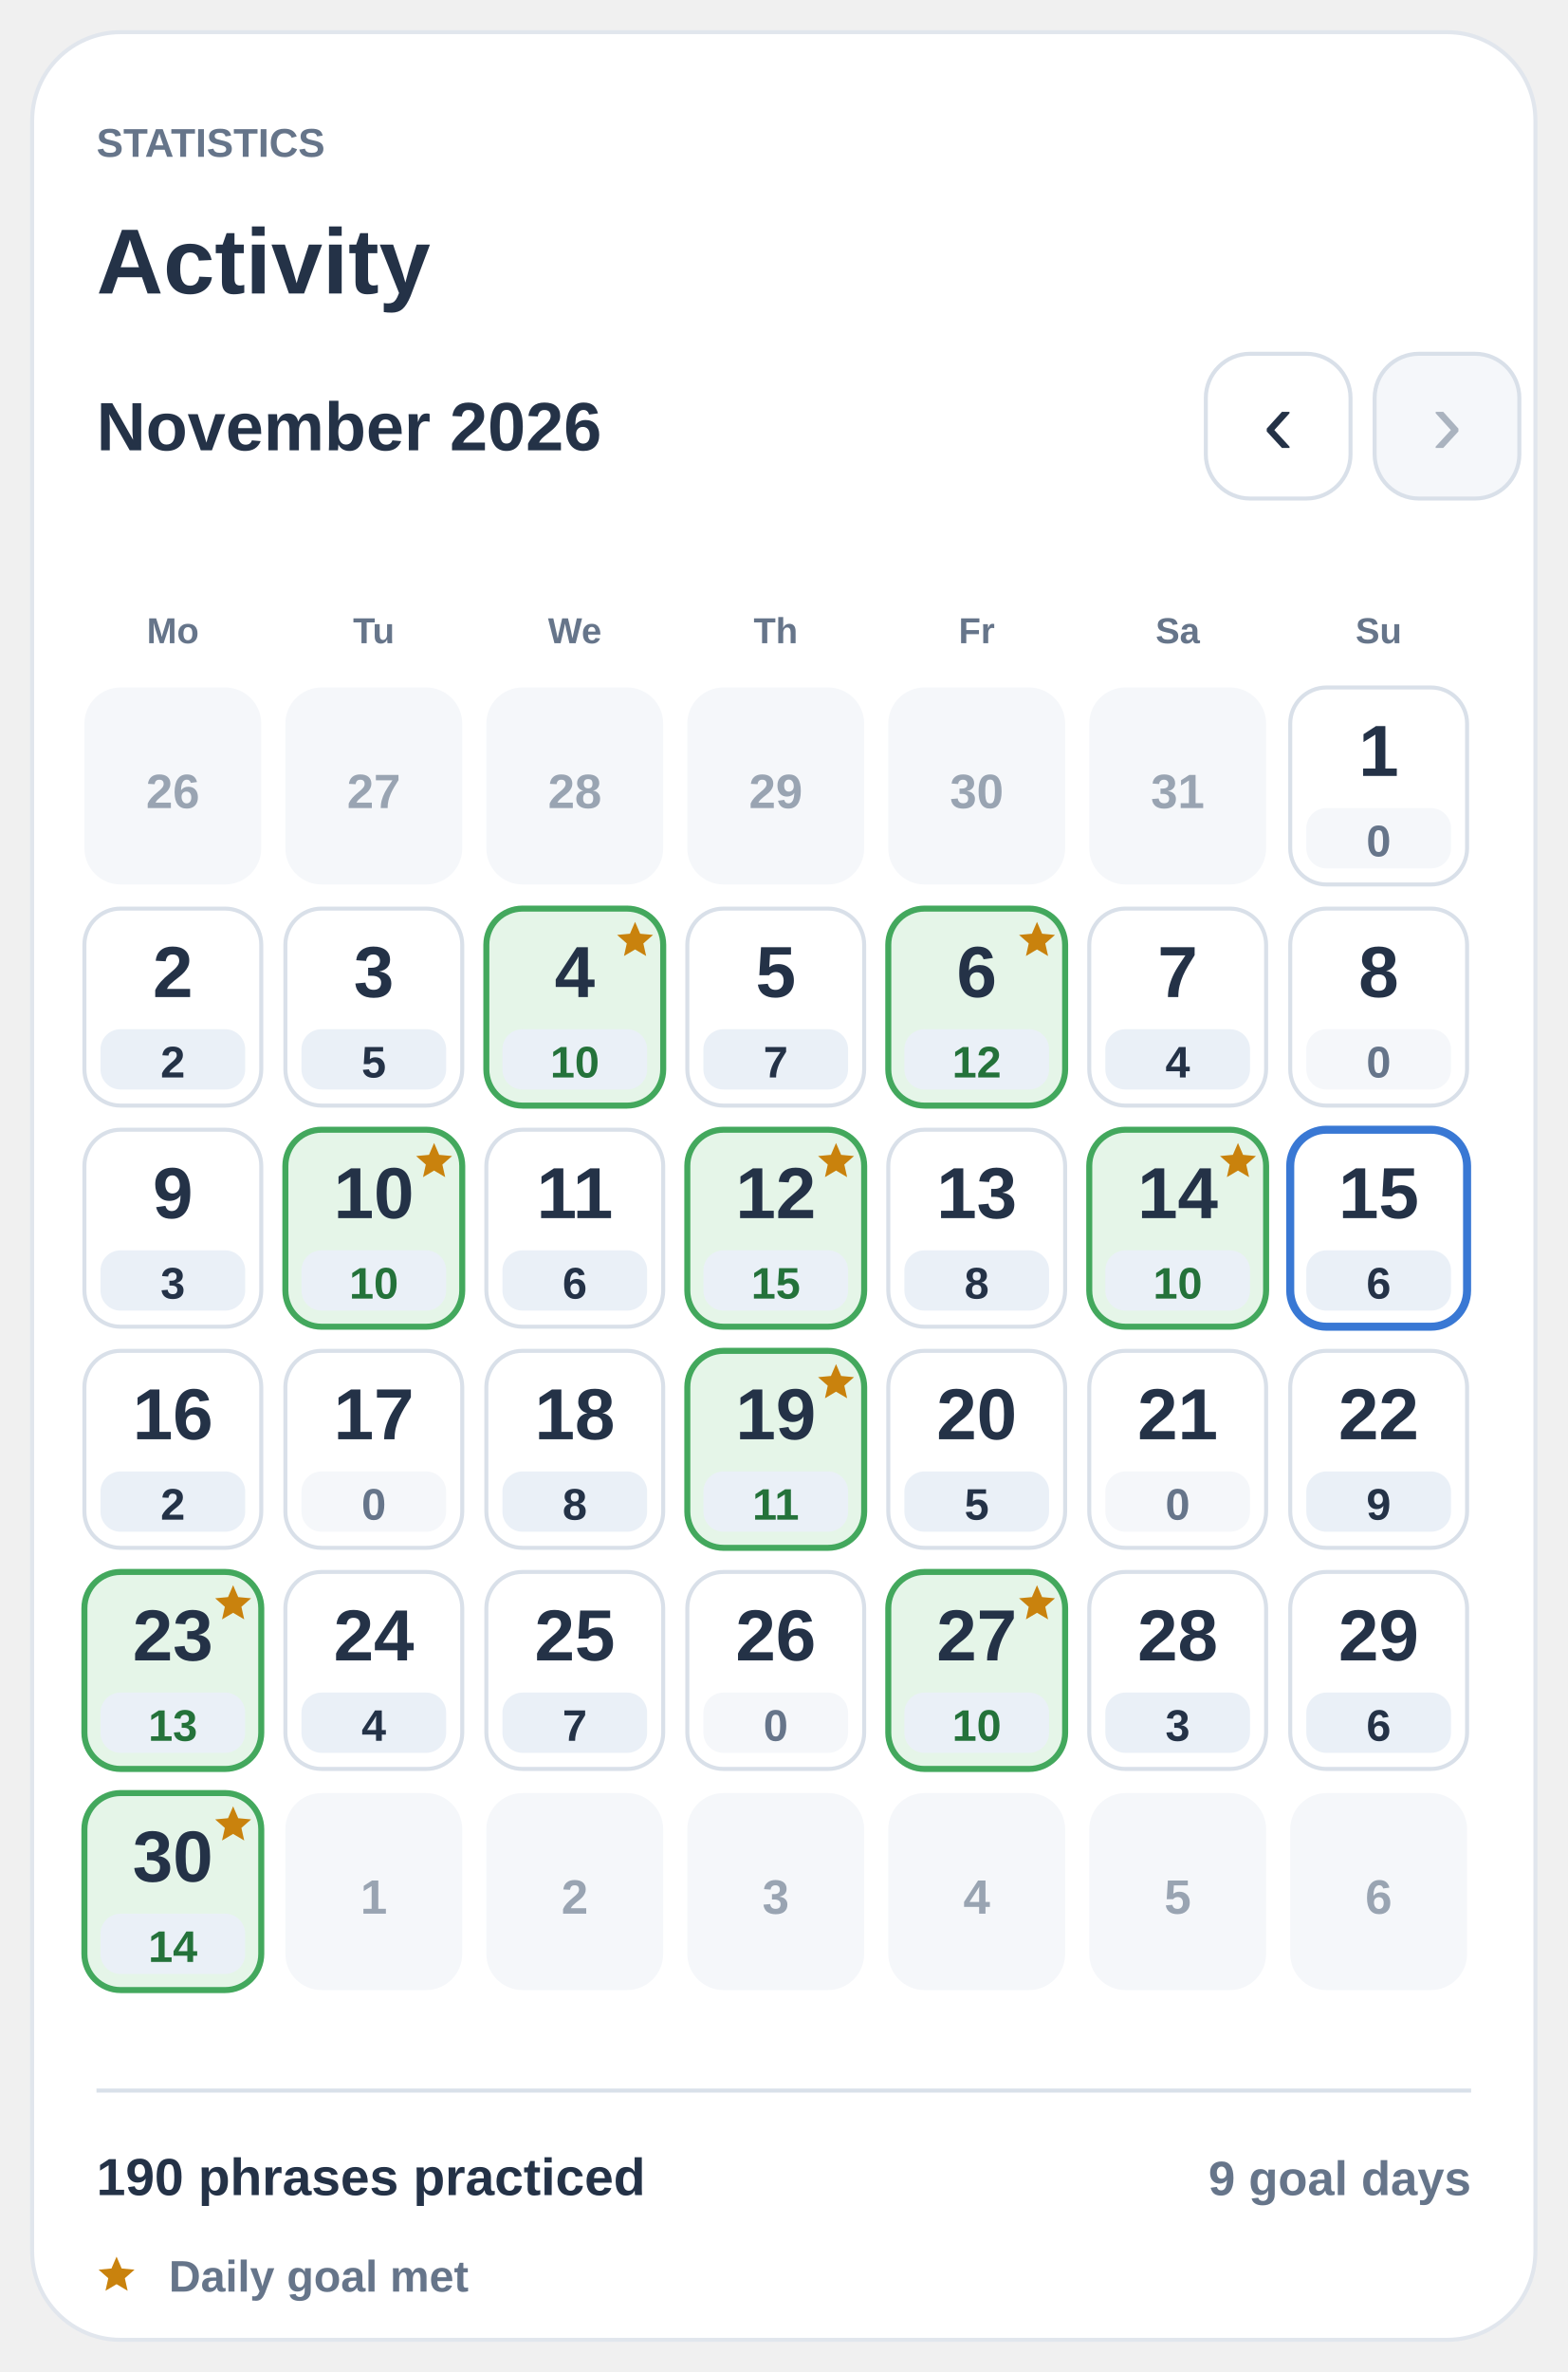
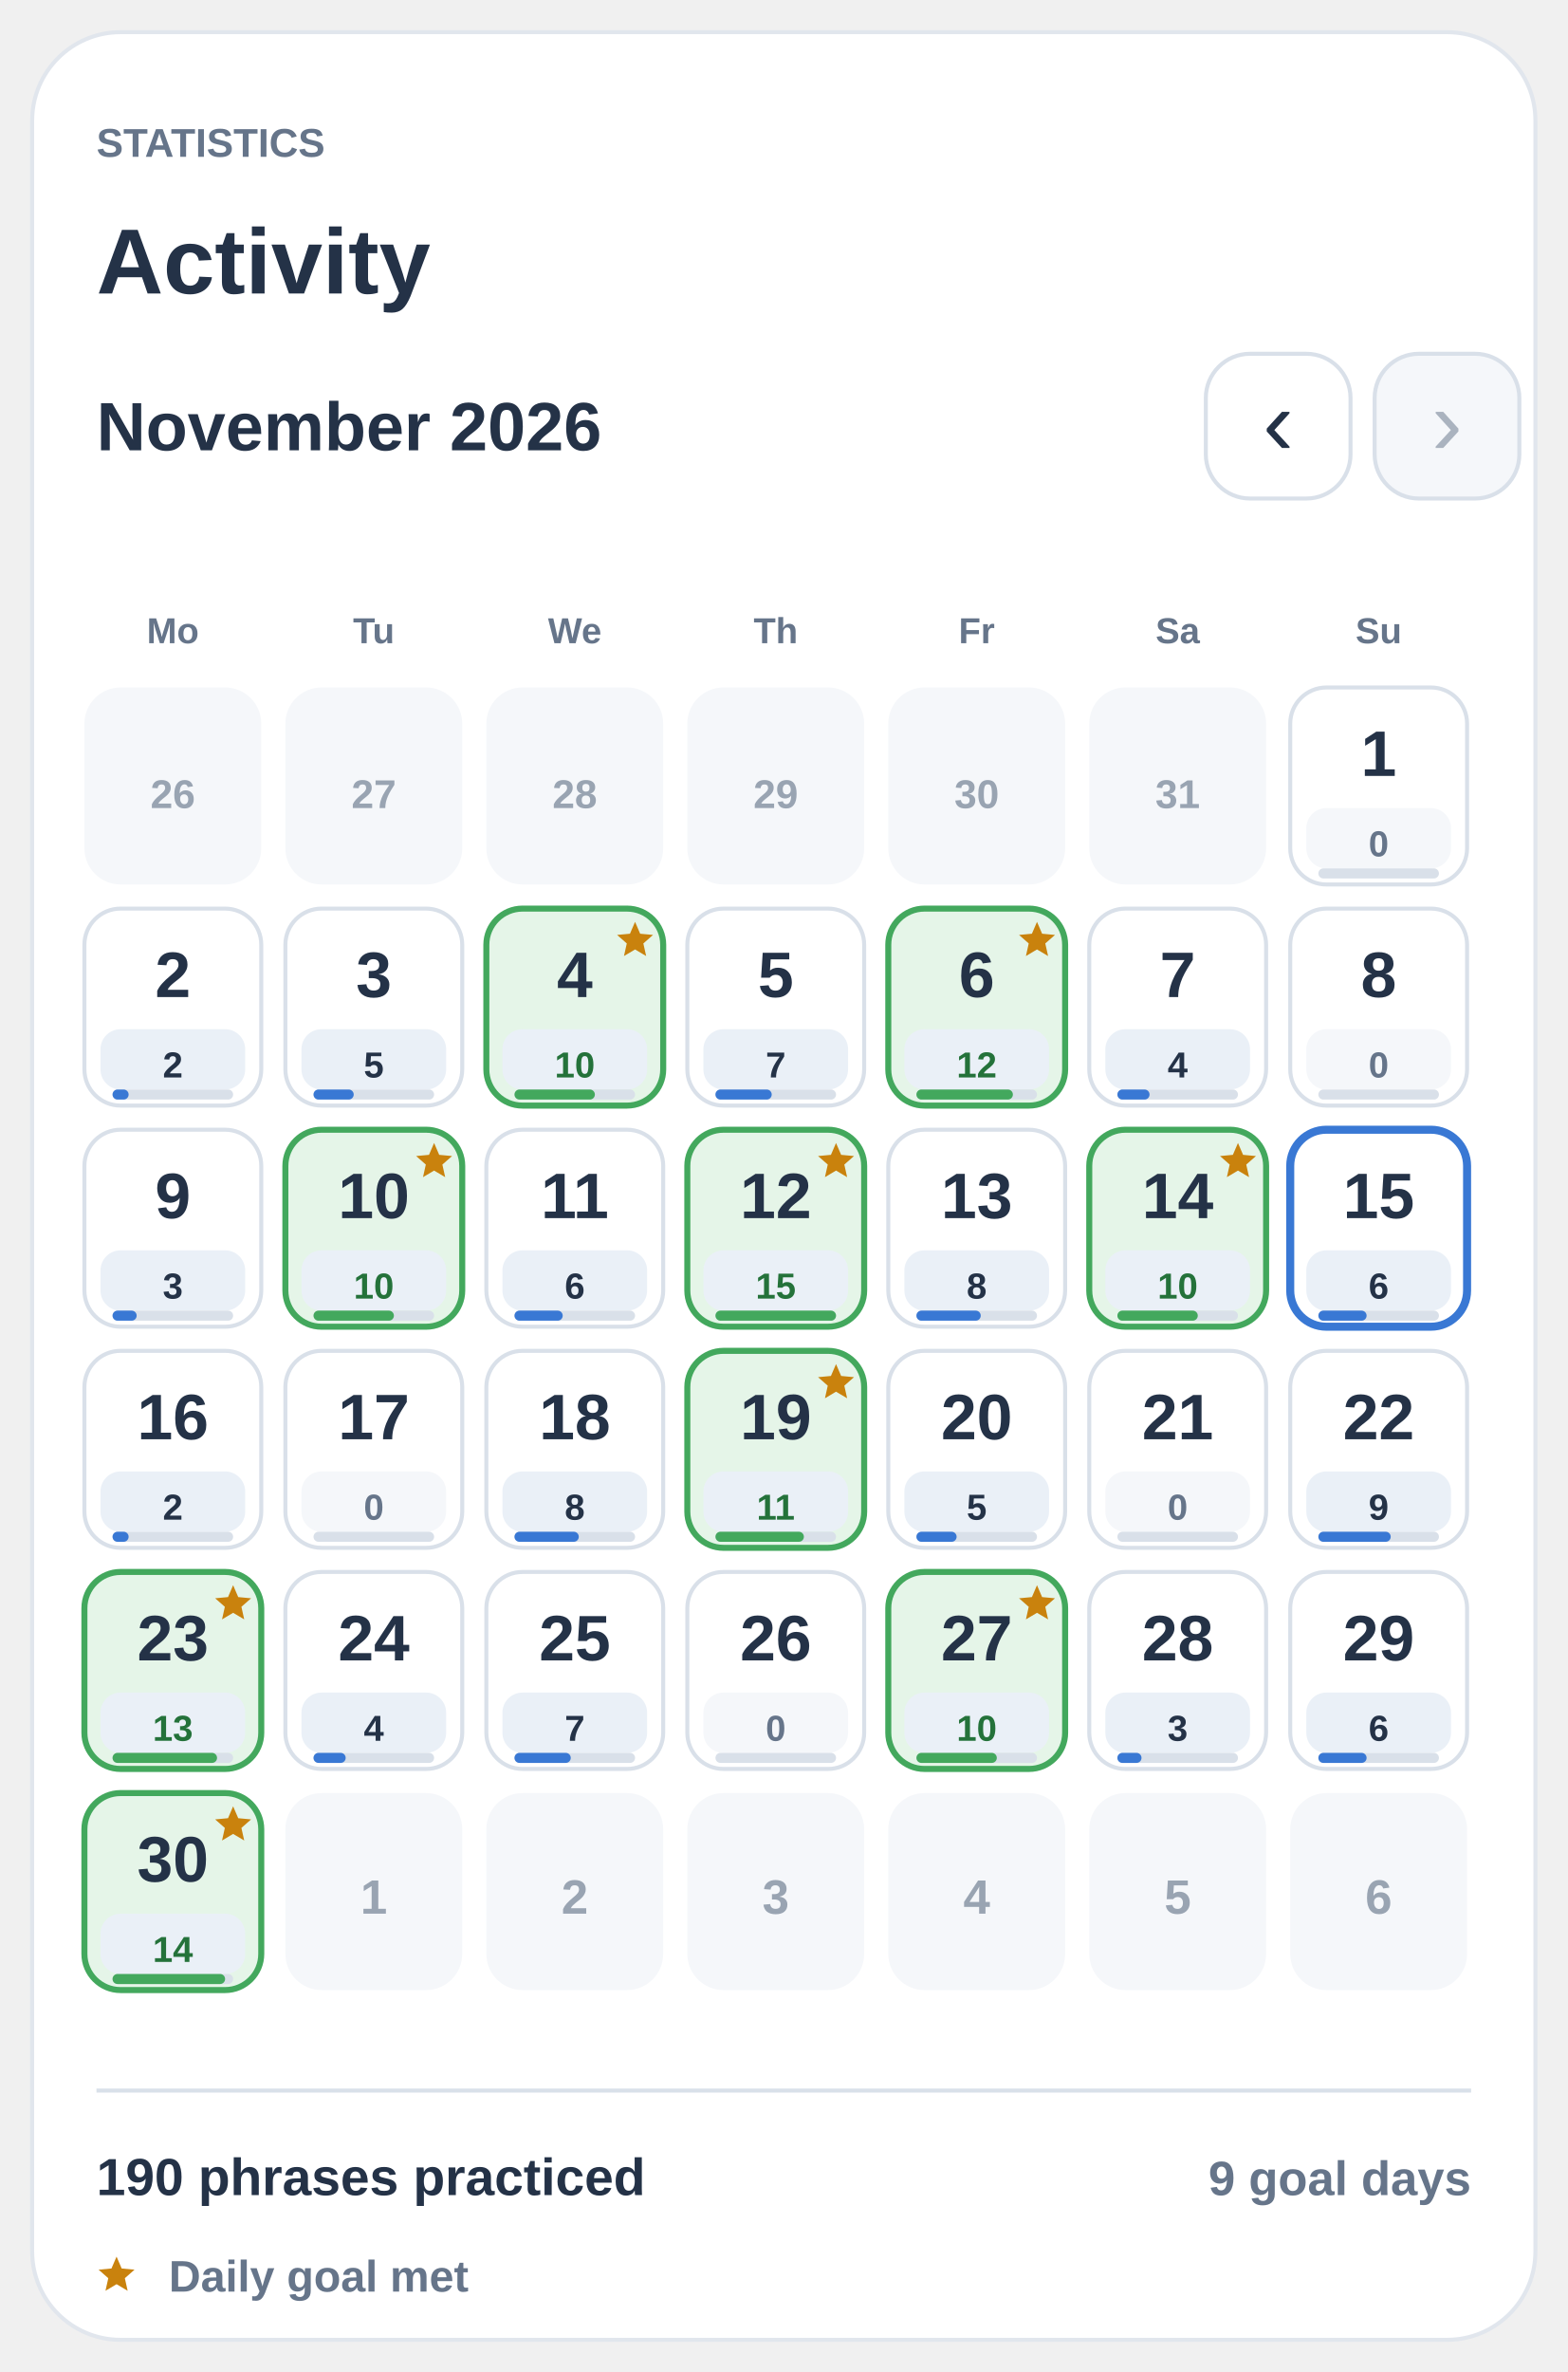
<svg xmlns="http://www.w3.org/2000/svg" viewBox="0 0 390 590" role="img" aria-labelledby="title description">
  <rect x="8" y="8" width="374" height="574" rx="22" fill="#ffffff" stroke="#e1e6ed" />
  <text x="24" y="39" fill="#66758a" font-family="Arial,sans-serif" font-size="10" font-weight="700" text-anchor="start">STATISTICS</text>
  <text x="24" y="73" fill="#243247" font-family="Arial,sans-serif" font-size="23" font-weight="700" text-anchor="start">Activity</text>
  <text x="24" y="112" fill="#243247" font-family="Arial,sans-serif" font-size="17" font-weight="700" text-anchor="start">November 2026</text>
  <g role="group" aria-label="Month navigation">
    <rect x="300" y="88" width="36" height="36" rx="11" fill="#ffffff" stroke="#d9e0e9" />
    <text x="318" y="113" fill="#243247" font-family="Arial,sans-serif" font-size="23" font-weight="400" text-anchor="middle">‹</text>
    <rect x="342" y="88" width="36" height="36" rx="11" fill="#f5f7fa" stroke="#d9e0e9" />
    <text x="360" y="113" fill="#aab3bf" font-family="Arial,sans-serif" font-size="23" font-weight="400" text-anchor="middle">›</text>
  </g>
  <g role="grid" aria-label="November 2026 practice activity">
    <text x="43" y="160" fill="#66758a" font-family="Arial,sans-serif" font-size="9" font-weight="700" text-anchor="middle">Mo</text>
    <text x="93" y="160" fill="#66758a" font-family="Arial,sans-serif" font-size="9" font-weight="700" text-anchor="middle">Tu</text>
    <text x="143" y="160" fill="#66758a" font-family="Arial,sans-serif" font-size="9" font-weight="700" text-anchor="middle">We</text>
    <text x="193" y="160" fill="#66758a" font-family="Arial,sans-serif" font-size="9" font-weight="700" text-anchor="middle">Th</text>
    <text x="243" y="160" fill="#66758a" font-family="Arial,sans-serif" font-size="9" font-weight="700" text-anchor="middle">Fr</text>
    <text x="293" y="160" fill="#66758a" font-family="Arial,sans-serif" font-size="9" font-weight="700" text-anchor="middle">Sa</text>
    <text x="343" y="160" fill="#66758a" font-family="Arial,sans-serif" font-size="9" font-weight="700" text-anchor="middle">Su</text>
    <rect x="21" y="171" width="44" height="49" rx="9" fill="#f5f7fa" />
-     <text x="43" y="201" fill="#99a4b2" font-family="Arial,sans-serif" font-size="12" font-weight="600" text-anchor="middle">26</text>
+     <text x="43" y="201" fill="#99a4b2" font-family="Arial,sans-serif" font-size="10" font-weight="600" text-anchor="middle">26</text>
    <rect x="71" y="171" width="44" height="49" rx="9" fill="#f5f7fa" />
-     <text x="93" y="201" fill="#99a4b2" font-family="Arial,sans-serif" font-size="12" font-weight="600" text-anchor="middle">27</text>
+     <text x="93" y="201" fill="#99a4b2" font-family="Arial,sans-serif" font-size="10" font-weight="600" text-anchor="middle">27</text>
    <rect x="121" y="171" width="44" height="49" rx="9" fill="#f5f7fa" />
-     <text x="143" y="201" fill="#99a4b2" font-family="Arial,sans-serif" font-size="12" font-weight="600" text-anchor="middle">28</text>
+     <text x="143" y="201" fill="#99a4b2" font-family="Arial,sans-serif" font-size="10" font-weight="600" text-anchor="middle">28</text>
    <rect x="171" y="171" width="44" height="49" rx="9" fill="#f5f7fa" />
-     <text x="193" y="201" fill="#99a4b2" font-family="Arial,sans-serif" font-size="12" font-weight="600" text-anchor="middle">29</text>
+     <text x="193" y="201" fill="#99a4b2" font-family="Arial,sans-serif" font-size="10" font-weight="600" text-anchor="middle">29</text>
    <rect x="221" y="171" width="44" height="49" rx="9" fill="#f5f7fa" />
-     <text x="243" y="201" fill="#99a4b2" font-family="Arial,sans-serif" font-size="12" font-weight="600" text-anchor="middle">30</text>
+     <text x="243" y="201" fill="#99a4b2" font-family="Arial,sans-serif" font-size="10" font-weight="600" text-anchor="middle">30</text>
    <rect x="271" y="171" width="44" height="49" rx="9" fill="#f5f7fa" />
-     <text x="293" y="201" fill="#99a4b2" font-family="Arial,sans-serif" font-size="12" font-weight="600" text-anchor="middle">31</text>
+     <text x="293" y="201" fill="#99a4b2" font-family="Arial,sans-serif" font-size="10" font-weight="600" text-anchor="middle">31</text>
    <g role="gridcell" aria-label="November 1: 0 phrases">
      <rect x="321" y="171" width="44" height="49" rx="9" fill="#ffffff" stroke="#d9e0e9" stroke-width="1" />
-       <text x="343" y="193" fill="#243247" font-family="Arial,sans-serif" font-size="18" font-weight="700" text-anchor="middle">1</text>
+       <text x="343" y="193" fill="#243247" font-family="Arial,sans-serif" font-size="16" font-weight="700" text-anchor="middle">1</text>
      <rect x="325" y="201" width="36" height="15" rx="5" fill="#f5f7fa" />
-       <text x="343" y="213" fill="#66758a" font-family="Arial,sans-serif" font-size="11" font-weight="600" text-anchor="middle">0</text>
+       <text x="343" y="213" fill="#66758a" font-family="Arial,sans-serif" font-size="9" font-weight="600" text-anchor="middle">0</text>
+       <rect x="328" y="216" width="30" height="2.5" rx="1.25" fill="#d9e0e9" />
+       <rect x="328" y="216" width="0.0" height="2.5" rx="1.25" fill="#3978d4" />
    </g>
    <g role="gridcell" aria-label="November 2: 2 phrases">
      <rect x="21" y="226" width="44" height="49" rx="9" fill="#ffffff" stroke="#d9e0e9" stroke-width="1" />
-       <text x="43" y="248" fill="#243247" font-family="Arial,sans-serif" font-size="18" font-weight="700" text-anchor="middle">2</text>
+       <text x="43" y="248" fill="#243247" font-family="Arial,sans-serif" font-size="16" font-weight="700" text-anchor="middle">2</text>
      <rect x="25" y="256" width="36" height="15" rx="5" fill="#eaf0f7" />
-       <text x="43" y="268" fill="#243247" font-family="Arial,sans-serif" font-size="11" font-weight="600" text-anchor="middle">2</text>
+       <text x="43" y="268" fill="#243247" font-family="Arial,sans-serif" font-size="9" font-weight="600" text-anchor="middle">2</text>
+       <rect x="28" y="271" width="30" height="2.5" rx="1.25" fill="#d9e0e9" />
+       <rect x="28" y="271" width="4.0" height="2.5" rx="1.25" fill="#3978d4" />
    </g>
    <g role="gridcell" aria-label="November 3: 5 phrases">
      <rect x="71" y="226" width="44" height="49" rx="9" fill="#ffffff" stroke="#d9e0e9" stroke-width="1" />
-       <text x="93" y="248" fill="#243247" font-family="Arial,sans-serif" font-size="18" font-weight="700" text-anchor="middle">3</text>
+       <text x="93" y="248" fill="#243247" font-family="Arial,sans-serif" font-size="16" font-weight="700" text-anchor="middle">3</text>
      <rect x="75" y="256" width="36" height="15" rx="5" fill="#eaf0f7" />
-       <text x="93" y="268" fill="#243247" font-family="Arial,sans-serif" font-size="11" font-weight="600" text-anchor="middle">5</text>
+       <text x="93" y="268" fill="#243247" font-family="Arial,sans-serif" font-size="9" font-weight="600" text-anchor="middle">5</text>
+       <rect x="78" y="271" width="30" height="2.5" rx="1.25" fill="#d9e0e9" />
+       <rect x="78" y="271" width="10.0" height="2.5" rx="1.25" fill="#3978d4" />
    </g>
    <g role="gridcell" aria-label="November 4: 10 phrases, daily goal met">
      <rect x="121" y="226" width="44" height="49" rx="9" fill="#e5f5e8" stroke="#43a85d" stroke-width="1.5" />
-       <text x="143" y="248" fill="#243247" font-family="Arial,sans-serif" font-size="18" font-weight="700" text-anchor="middle">4</text>
+       <text x="143" y="248" fill="#243247" font-family="Arial,sans-serif" font-size="16" font-weight="700" text-anchor="middle">4</text>
      <rect x="125" y="256" width="36" height="15" rx="5" fill="#eaf0f7" />
-       <text x="143" y="268" fill="#24723a" font-family="Arial,sans-serif" font-size="11" font-weight="600" text-anchor="middle">10</text>
+       <text x="143" y="268" fill="#24723a" font-family="Arial,sans-serif" font-size="9" font-weight="600" text-anchor="middle">10</text>
      <polygon points="158.00,229.30 159.27,232.25 162.47,232.55 160.06,234.67 160.76,237.80 158.00,236.16 155.24,237.80 155.94,234.67 153.53,232.55 156.73,232.25" fill="#c9820d" aria-hidden="true" />
+       <rect x="128" y="271" width="30" height="2.5" rx="1.25" fill="#d9e0e9" />
+       <rect x="128" y="271" width="20.0" height="2.5" rx="1.25" fill="#43a85d" />
    </g>
    <g role="gridcell" aria-label="November 5: 7 phrases">
      <rect x="171" y="226" width="44" height="49" rx="9" fill="#ffffff" stroke="#d9e0e9" stroke-width="1" />
-       <text x="193" y="248" fill="#243247" font-family="Arial,sans-serif" font-size="18" font-weight="700" text-anchor="middle">5</text>
+       <text x="193" y="248" fill="#243247" font-family="Arial,sans-serif" font-size="16" font-weight="700" text-anchor="middle">5</text>
      <rect x="175" y="256" width="36" height="15" rx="5" fill="#eaf0f7" />
-       <text x="193" y="268" fill="#243247" font-family="Arial,sans-serif" font-size="11" font-weight="600" text-anchor="middle">7</text>
+       <text x="193" y="268" fill="#243247" font-family="Arial,sans-serif" font-size="9" font-weight="600" text-anchor="middle">7</text>
+       <rect x="178" y="271" width="30" height="2.5" rx="1.25" fill="#d9e0e9" />
+       <rect x="178" y="271" width="14.0" height="2.5" rx="1.25" fill="#3978d4" />
    </g>
    <g role="gridcell" aria-label="November 6: 12 phrases, daily goal met">
      <rect x="221" y="226" width="44" height="49" rx="9" fill="#e5f5e8" stroke="#43a85d" stroke-width="1.5" />
-       <text x="243" y="248" fill="#243247" font-family="Arial,sans-serif" font-size="18" font-weight="700" text-anchor="middle">6</text>
+       <text x="243" y="248" fill="#243247" font-family="Arial,sans-serif" font-size="16" font-weight="700" text-anchor="middle">6</text>
      <rect x="225" y="256" width="36" height="15" rx="5" fill="#eaf0f7" />
-       <text x="243" y="268" fill="#24723a" font-family="Arial,sans-serif" font-size="11" font-weight="600" text-anchor="middle">12</text>
+       <text x="243" y="268" fill="#24723a" font-family="Arial,sans-serif" font-size="9" font-weight="600" text-anchor="middle">12</text>
      <polygon points="258.00,229.30 259.27,232.25 262.47,232.55 260.06,234.67 260.76,237.80 258.00,236.16 255.24,237.80 255.94,234.67 253.53,232.55 256.73,232.25" fill="#c9820d" aria-hidden="true" />
+       <rect x="228" y="271" width="30" height="2.5" rx="1.25" fill="#d9e0e9" />
+       <rect x="228" y="271" width="24.0" height="2.5" rx="1.25" fill="#43a85d" />
    </g>
    <g role="gridcell" aria-label="November 7: 4 phrases">
      <rect x="271" y="226" width="44" height="49" rx="9" fill="#ffffff" stroke="#d9e0e9" stroke-width="1" />
-       <text x="293" y="248" fill="#243247" font-family="Arial,sans-serif" font-size="18" font-weight="700" text-anchor="middle">7</text>
+       <text x="293" y="248" fill="#243247" font-family="Arial,sans-serif" font-size="16" font-weight="700" text-anchor="middle">7</text>
      <rect x="275" y="256" width="36" height="15" rx="5" fill="#eaf0f7" />
-       <text x="293" y="268" fill="#243247" font-family="Arial,sans-serif" font-size="11" font-weight="600" text-anchor="middle">4</text>
+       <text x="293" y="268" fill="#243247" font-family="Arial,sans-serif" font-size="9" font-weight="600" text-anchor="middle">4</text>
+       <rect x="278" y="271" width="30" height="2.5" rx="1.25" fill="#d9e0e9" />
+       <rect x="278" y="271" width="8.0" height="2.5" rx="1.25" fill="#3978d4" />
    </g>
    <g role="gridcell" aria-label="November 8: 0 phrases">
      <rect x="321" y="226" width="44" height="49" rx="9" fill="#ffffff" stroke="#d9e0e9" stroke-width="1" />
-       <text x="343" y="248" fill="#243247" font-family="Arial,sans-serif" font-size="18" font-weight="700" text-anchor="middle">8</text>
+       <text x="343" y="248" fill="#243247" font-family="Arial,sans-serif" font-size="16" font-weight="700" text-anchor="middle">8</text>
      <rect x="325" y="256" width="36" height="15" rx="5" fill="#f5f7fa" />
-       <text x="343" y="268" fill="#66758a" font-family="Arial,sans-serif" font-size="11" font-weight="600" text-anchor="middle">0</text>
+       <text x="343" y="268" fill="#66758a" font-family="Arial,sans-serif" font-size="9" font-weight="600" text-anchor="middle">0</text>
+       <rect x="328" y="271" width="30" height="2.5" rx="1.25" fill="#d9e0e9" />
+       <rect x="328" y="271" width="0.0" height="2.5" rx="1.25" fill="#3978d4" />
    </g>
    <g role="gridcell" aria-label="November 9: 3 phrases">
      <rect x="21" y="281" width="44" height="49" rx="9" fill="#ffffff" stroke="#d9e0e9" stroke-width="1" />
-       <text x="43" y="303" fill="#243247" font-family="Arial,sans-serif" font-size="18" font-weight="700" text-anchor="middle">9</text>
+       <text x="43" y="303" fill="#243247" font-family="Arial,sans-serif" font-size="16" font-weight="700" text-anchor="middle">9</text>
      <rect x="25" y="311" width="36" height="15" rx="5" fill="#eaf0f7" />
-       <text x="43" y="323" fill="#243247" font-family="Arial,sans-serif" font-size="11" font-weight="600" text-anchor="middle">3</text>
+       <text x="43" y="323" fill="#243247" font-family="Arial,sans-serif" font-size="9" font-weight="600" text-anchor="middle">3</text>
+       <rect x="28" y="326" width="30" height="2.5" rx="1.25" fill="#d9e0e9" />
+       <rect x="28" y="326" width="6.0" height="2.5" rx="1.25" fill="#3978d4" />
    </g>
    <g role="gridcell" aria-label="November 10: 10 phrases, daily goal met">
      <rect x="71" y="281" width="44" height="49" rx="9" fill="#e5f5e8" stroke="#43a85d" stroke-width="1.5" />
-       <text x="93" y="303" fill="#243247" font-family="Arial,sans-serif" font-size="18" font-weight="700" text-anchor="middle">10</text>
+       <text x="93" y="303" fill="#243247" font-family="Arial,sans-serif" font-size="16" font-weight="700" text-anchor="middle">10</text>
      <rect x="75" y="311" width="36" height="15" rx="5" fill="#eaf0f7" />
-       <text x="93" y="323" fill="#24723a" font-family="Arial,sans-serif" font-size="11" font-weight="600" text-anchor="middle">10</text>
+       <text x="93" y="323" fill="#24723a" font-family="Arial,sans-serif" font-size="9" font-weight="600" text-anchor="middle">10</text>
      <polygon points="108.00,284.30 109.27,287.25 112.47,287.55 110.06,289.67 110.76,292.80 108.00,291.16 105.24,292.80 105.94,289.67 103.53,287.55 106.73,287.25" fill="#c9820d" aria-hidden="true" />
+       <rect x="78" y="326" width="30" height="2.5" rx="1.25" fill="#d9e0e9" />
+       <rect x="78" y="326" width="20.0" height="2.5" rx="1.25" fill="#43a85d" />
    </g>
    <g role="gridcell" aria-label="November 11: 6 phrases">
      <rect x="121" y="281" width="44" height="49" rx="9" fill="#ffffff" stroke="#d9e0e9" stroke-width="1" />
-       <text x="143" y="303" fill="#243247" font-family="Arial,sans-serif" font-size="18" font-weight="700" text-anchor="middle">11</text>
+       <text x="143" y="303" fill="#243247" font-family="Arial,sans-serif" font-size="16" font-weight="700" text-anchor="middle">11</text>
      <rect x="125" y="311" width="36" height="15" rx="5" fill="#eaf0f7" />
-       <text x="143" y="323" fill="#243247" font-family="Arial,sans-serif" font-size="11" font-weight="600" text-anchor="middle">6</text>
+       <text x="143" y="323" fill="#243247" font-family="Arial,sans-serif" font-size="9" font-weight="600" text-anchor="middle">6</text>
+       <rect x="128" y="326" width="30" height="2.5" rx="1.25" fill="#d9e0e9" />
+       <rect x="128" y="326" width="12.0" height="2.5" rx="1.25" fill="#3978d4" />
    </g>
    <g role="gridcell" aria-label="November 12: 15 phrases, daily goal met">
      <rect x="171" y="281" width="44" height="49" rx="9" fill="#e5f5e8" stroke="#43a85d" stroke-width="1.5" />
-       <text x="193" y="303" fill="#243247" font-family="Arial,sans-serif" font-size="18" font-weight="700" text-anchor="middle">12</text>
+       <text x="193" y="303" fill="#243247" font-family="Arial,sans-serif" font-size="16" font-weight="700" text-anchor="middle">12</text>
      <rect x="175" y="311" width="36" height="15" rx="5" fill="#eaf0f7" />
-       <text x="193" y="323" fill="#24723a" font-family="Arial,sans-serif" font-size="11" font-weight="600" text-anchor="middle">15</text>
+       <text x="193" y="323" fill="#24723a" font-family="Arial,sans-serif" font-size="9" font-weight="600" text-anchor="middle">15</text>
      <polygon points="208.00,284.30 209.27,287.25 212.47,287.55 210.06,289.67 210.76,292.80 208.00,291.16 205.24,292.80 205.94,289.67 203.53,287.55 206.73,287.25" fill="#c9820d" aria-hidden="true" />
+       <rect x="178" y="326" width="30" height="2.5" rx="1.25" fill="#d9e0e9" />
+       <rect x="178" y="326" width="30.0" height="2.5" rx="1.25" fill="#43a85d" />
    </g>
    <g role="gridcell" aria-label="November 13: 8 phrases">
      <rect x="221" y="281" width="44" height="49" rx="9" fill="#ffffff" stroke="#d9e0e9" stroke-width="1" />
-       <text x="243" y="303" fill="#243247" font-family="Arial,sans-serif" font-size="18" font-weight="700" text-anchor="middle">13</text>
+       <text x="243" y="303" fill="#243247" font-family="Arial,sans-serif" font-size="16" font-weight="700" text-anchor="middle">13</text>
      <rect x="225" y="311" width="36" height="15" rx="5" fill="#eaf0f7" />
-       <text x="243" y="323" fill="#243247" font-family="Arial,sans-serif" font-size="11" font-weight="600" text-anchor="middle">8</text>
+       <text x="243" y="323" fill="#243247" font-family="Arial,sans-serif" font-size="9" font-weight="600" text-anchor="middle">8</text>
+       <rect x="228" y="326" width="30" height="2.5" rx="1.25" fill="#d9e0e9" />
+       <rect x="228" y="326" width="16.0" height="2.5" rx="1.25" fill="#3978d4" />
    </g>
    <g role="gridcell" aria-label="November 14: 10 phrases, daily goal met">
      <rect x="271" y="281" width="44" height="49" rx="9" fill="#e5f5e8" stroke="#43a85d" stroke-width="1.5" />
-       <text x="293" y="303" fill="#243247" font-family="Arial,sans-serif" font-size="18" font-weight="700" text-anchor="middle">14</text>
+       <text x="293" y="303" fill="#243247" font-family="Arial,sans-serif" font-size="16" font-weight="700" text-anchor="middle">14</text>
      <rect x="275" y="311" width="36" height="15" rx="5" fill="#eaf0f7" />
-       <text x="293" y="323" fill="#24723a" font-family="Arial,sans-serif" font-size="11" font-weight="600" text-anchor="middle">10</text>
+       <text x="293" y="323" fill="#24723a" font-family="Arial,sans-serif" font-size="9" font-weight="600" text-anchor="middle">10</text>
      <polygon points="308.00,284.30 309.27,287.25 312.47,287.55 310.06,289.67 310.76,292.80 308.00,291.16 305.24,292.80 305.94,289.67 303.53,287.55 306.73,287.25" fill="#c9820d" aria-hidden="true" />
+       <rect x="278" y="326" width="30" height="2.5" rx="1.25" fill="#d9e0e9" />
+       <rect x="278" y="326" width="20.0" height="2.5" rx="1.25" fill="#43a85d" />
    </g>
    <g role="gridcell" aria-label="November 15: 6 phrases, today">
      <rect x="321" y="281" width="44" height="49" rx="9" fill="#ffffff" stroke="#3978d4" stroke-width="2" />
-       <text x="343" y="303" fill="#243247" font-family="Arial,sans-serif" font-size="18" font-weight="700" text-anchor="middle">15</text>
+       <text x="343" y="303" fill="#243247" font-family="Arial,sans-serif" font-size="16" font-weight="700" text-anchor="middle">15</text>
      <rect x="325" y="311" width="36" height="15" rx="5" fill="#eaf0f7" />
-       <text x="343" y="323" fill="#243247" font-family="Arial,sans-serif" font-size="11" font-weight="600" text-anchor="middle">6</text>
+       <text x="343" y="323" fill="#243247" font-family="Arial,sans-serif" font-size="9" font-weight="600" text-anchor="middle">6</text>
+       <rect x="328" y="326" width="30" height="2.5" rx="1.25" fill="#d9e0e9" />
+       <rect x="328" y="326" width="12.0" height="2.5" rx="1.25" fill="#3978d4" />
    </g>
    <g role="gridcell" aria-label="November 16: 2 phrases">
      <rect x="21" y="336" width="44" height="49" rx="9" fill="#ffffff" stroke="#d9e0e9" stroke-width="1" />
-       <text x="43" y="358" fill="#243247" font-family="Arial,sans-serif" font-size="18" font-weight="700" text-anchor="middle">16</text>
+       <text x="43" y="358" fill="#243247" font-family="Arial,sans-serif" font-size="16" font-weight="700" text-anchor="middle">16</text>
      <rect x="25" y="366" width="36" height="15" rx="5" fill="#eaf0f7" />
-       <text x="43" y="378" fill="#243247" font-family="Arial,sans-serif" font-size="11" font-weight="600" text-anchor="middle">2</text>
+       <text x="43" y="378" fill="#243247" font-family="Arial,sans-serif" font-size="9" font-weight="600" text-anchor="middle">2</text>
+       <rect x="28" y="381" width="30" height="2.5" rx="1.25" fill="#d9e0e9" />
+       <rect x="28" y="381" width="4.0" height="2.5" rx="1.25" fill="#3978d4" />
    </g>
    <g role="gridcell" aria-label="November 17: 0 phrases">
      <rect x="71" y="336" width="44" height="49" rx="9" fill="#ffffff" stroke="#d9e0e9" stroke-width="1" />
-       <text x="93" y="358" fill="#243247" font-family="Arial,sans-serif" font-size="18" font-weight="700" text-anchor="middle">17</text>
+       <text x="93" y="358" fill="#243247" font-family="Arial,sans-serif" font-size="16" font-weight="700" text-anchor="middle">17</text>
      <rect x="75" y="366" width="36" height="15" rx="5" fill="#f5f7fa" />
-       <text x="93" y="378" fill="#66758a" font-family="Arial,sans-serif" font-size="11" font-weight="600" text-anchor="middle">0</text>
+       <text x="93" y="378" fill="#66758a" font-family="Arial,sans-serif" font-size="9" font-weight="600" text-anchor="middle">0</text>
+       <rect x="78" y="381" width="30" height="2.5" rx="1.25" fill="#d9e0e9" />
+       <rect x="78" y="381" width="0.0" height="2.5" rx="1.25" fill="#3978d4" />
    </g>
    <g role="gridcell" aria-label="November 18: 8 phrases">
      <rect x="121" y="336" width="44" height="49" rx="9" fill="#ffffff" stroke="#d9e0e9" stroke-width="1" />
-       <text x="143" y="358" fill="#243247" font-family="Arial,sans-serif" font-size="18" font-weight="700" text-anchor="middle">18</text>
+       <text x="143" y="358" fill="#243247" font-family="Arial,sans-serif" font-size="16" font-weight="700" text-anchor="middle">18</text>
      <rect x="125" y="366" width="36" height="15" rx="5" fill="#eaf0f7" />
-       <text x="143" y="378" fill="#243247" font-family="Arial,sans-serif" font-size="11" font-weight="600" text-anchor="middle">8</text>
+       <text x="143" y="378" fill="#243247" font-family="Arial,sans-serif" font-size="9" font-weight="600" text-anchor="middle">8</text>
+       <rect x="128" y="381" width="30" height="2.5" rx="1.25" fill="#d9e0e9" />
+       <rect x="128" y="381" width="16.0" height="2.5" rx="1.25" fill="#3978d4" />
    </g>
    <g role="gridcell" aria-label="November 19: 11 phrases, daily goal met">
      <rect x="171" y="336" width="44" height="49" rx="9" fill="#e5f5e8" stroke="#43a85d" stroke-width="1.5" />
-       <text x="193" y="358" fill="#243247" font-family="Arial,sans-serif" font-size="18" font-weight="700" text-anchor="middle">19</text>
+       <text x="193" y="358" fill="#243247" font-family="Arial,sans-serif" font-size="16" font-weight="700" text-anchor="middle">19</text>
      <rect x="175" y="366" width="36" height="15" rx="5" fill="#eaf0f7" />
-       <text x="193" y="378" fill="#24723a" font-family="Arial,sans-serif" font-size="11" font-weight="600" text-anchor="middle">11</text>
+       <text x="193" y="378" fill="#24723a" font-family="Arial,sans-serif" font-size="9" font-weight="600" text-anchor="middle">11</text>
      <polygon points="208.00,339.30 209.27,342.25 212.47,342.55 210.06,344.67 210.76,347.80 208.00,346.16 205.24,347.80 205.94,344.67 203.53,342.55 206.73,342.25" fill="#c9820d" aria-hidden="true" />
+       <rect x="178" y="381" width="30" height="2.5" rx="1.25" fill="#d9e0e9" />
+       <rect x="178" y="381" width="22.0" height="2.5" rx="1.25" fill="#43a85d" />
    </g>
    <g role="gridcell" aria-label="November 20: 5 phrases">
      <rect x="221" y="336" width="44" height="49" rx="9" fill="#ffffff" stroke="#d9e0e9" stroke-width="1" />
-       <text x="243" y="358" fill="#243247" font-family="Arial,sans-serif" font-size="18" font-weight="700" text-anchor="middle">20</text>
+       <text x="243" y="358" fill="#243247" font-family="Arial,sans-serif" font-size="16" font-weight="700" text-anchor="middle">20</text>
      <rect x="225" y="366" width="36" height="15" rx="5" fill="#eaf0f7" />
-       <text x="243" y="378" fill="#243247" font-family="Arial,sans-serif" font-size="11" font-weight="600" text-anchor="middle">5</text>
+       <text x="243" y="378" fill="#243247" font-family="Arial,sans-serif" font-size="9" font-weight="600" text-anchor="middle">5</text>
+       <rect x="228" y="381" width="30" height="2.5" rx="1.25" fill="#d9e0e9" />
+       <rect x="228" y="381" width="10.0" height="2.5" rx="1.25" fill="#3978d4" />
    </g>
    <g role="gridcell" aria-label="November 21: 0 phrases">
      <rect x="271" y="336" width="44" height="49" rx="9" fill="#ffffff" stroke="#d9e0e9" stroke-width="1" />
-       <text x="293" y="358" fill="#243247" font-family="Arial,sans-serif" font-size="18" font-weight="700" text-anchor="middle">21</text>
+       <text x="293" y="358" fill="#243247" font-family="Arial,sans-serif" font-size="16" font-weight="700" text-anchor="middle">21</text>
      <rect x="275" y="366" width="36" height="15" rx="5" fill="#f5f7fa" />
-       <text x="293" y="378" fill="#66758a" font-family="Arial,sans-serif" font-size="11" font-weight="600" text-anchor="middle">0</text>
+       <text x="293" y="378" fill="#66758a" font-family="Arial,sans-serif" font-size="9" font-weight="600" text-anchor="middle">0</text>
+       <rect x="278" y="381" width="30" height="2.5" rx="1.25" fill="#d9e0e9" />
+       <rect x="278" y="381" width="0.0" height="2.5" rx="1.25" fill="#3978d4" />
    </g>
    <g role="gridcell" aria-label="November 22: 9 phrases">
      <rect x="321" y="336" width="44" height="49" rx="9" fill="#ffffff" stroke="#d9e0e9" stroke-width="1" />
-       <text x="343" y="358" fill="#243247" font-family="Arial,sans-serif" font-size="18" font-weight="700" text-anchor="middle">22</text>
+       <text x="343" y="358" fill="#243247" font-family="Arial,sans-serif" font-size="16" font-weight="700" text-anchor="middle">22</text>
      <rect x="325" y="366" width="36" height="15" rx="5" fill="#eaf0f7" />
-       <text x="343" y="378" fill="#243247" font-family="Arial,sans-serif" font-size="11" font-weight="600" text-anchor="middle">9</text>
+       <text x="343" y="378" fill="#243247" font-family="Arial,sans-serif" font-size="9" font-weight="600" text-anchor="middle">9</text>
+       <rect x="328" y="381" width="30" height="2.5" rx="1.25" fill="#d9e0e9" />
+       <rect x="328" y="381" width="18.0" height="2.5" rx="1.25" fill="#3978d4" />
    </g>
    <g role="gridcell" aria-label="November 23: 13 phrases, daily goal met">
      <rect x="21" y="391" width="44" height="49" rx="9" fill="#e5f5e8" stroke="#43a85d" stroke-width="1.5" />
-       <text x="43" y="413" fill="#243247" font-family="Arial,sans-serif" font-size="18" font-weight="700" text-anchor="middle">23</text>
+       <text x="43" y="413" fill="#243247" font-family="Arial,sans-serif" font-size="16" font-weight="700" text-anchor="middle">23</text>
      <rect x="25" y="421" width="36" height="15" rx="5" fill="#eaf0f7" />
-       <text x="43" y="433" fill="#24723a" font-family="Arial,sans-serif" font-size="11" font-weight="600" text-anchor="middle">13</text>
+       <text x="43" y="433" fill="#24723a" font-family="Arial,sans-serif" font-size="9" font-weight="600" text-anchor="middle">13</text>
      <polygon points="58.00,394.30 59.27,397.25 62.47,397.55 60.06,399.67 60.76,402.80 58.00,401.16 55.24,402.80 55.94,399.67 53.53,397.55 56.73,397.25" fill="#c9820d" aria-hidden="true" />
+       <rect x="28" y="436" width="30" height="2.5" rx="1.25" fill="#d9e0e9" />
+       <rect x="28" y="436" width="26.0" height="2.5" rx="1.25" fill="#43a85d" />
    </g>
    <g role="gridcell" aria-label="November 24: 4 phrases">
      <rect x="71" y="391" width="44" height="49" rx="9" fill="#ffffff" stroke="#d9e0e9" stroke-width="1" />
-       <text x="93" y="413" fill="#243247" font-family="Arial,sans-serif" font-size="18" font-weight="700" text-anchor="middle">24</text>
+       <text x="93" y="413" fill="#243247" font-family="Arial,sans-serif" font-size="16" font-weight="700" text-anchor="middle">24</text>
      <rect x="75" y="421" width="36" height="15" rx="5" fill="#eaf0f7" />
-       <text x="93" y="433" fill="#243247" font-family="Arial,sans-serif" font-size="11" font-weight="600" text-anchor="middle">4</text>
+       <text x="93" y="433" fill="#243247" font-family="Arial,sans-serif" font-size="9" font-weight="600" text-anchor="middle">4</text>
+       <rect x="78" y="436" width="30" height="2.5" rx="1.25" fill="#d9e0e9" />
+       <rect x="78" y="436" width="8.0" height="2.5" rx="1.25" fill="#3978d4" />
    </g>
    <g role="gridcell" aria-label="November 25: 7 phrases">
      <rect x="121" y="391" width="44" height="49" rx="9" fill="#ffffff" stroke="#d9e0e9" stroke-width="1" />
-       <text x="143" y="413" fill="#243247" font-family="Arial,sans-serif" font-size="18" font-weight="700" text-anchor="middle">25</text>
+       <text x="143" y="413" fill="#243247" font-family="Arial,sans-serif" font-size="16" font-weight="700" text-anchor="middle">25</text>
      <rect x="125" y="421" width="36" height="15" rx="5" fill="#eaf0f7" />
-       <text x="143" y="433" fill="#243247" font-family="Arial,sans-serif" font-size="11" font-weight="600" text-anchor="middle">7</text>
+       <text x="143" y="433" fill="#243247" font-family="Arial,sans-serif" font-size="9" font-weight="600" text-anchor="middle">7</text>
+       <rect x="128" y="436" width="30" height="2.5" rx="1.25" fill="#d9e0e9" />
+       <rect x="128" y="436" width="14.0" height="2.5" rx="1.25" fill="#3978d4" />
    </g>
    <g role="gridcell" aria-label="November 26: 0 phrases">
      <rect x="171" y="391" width="44" height="49" rx="9" fill="#ffffff" stroke="#d9e0e9" stroke-width="1" />
-       <text x="193" y="413" fill="#243247" font-family="Arial,sans-serif" font-size="18" font-weight="700" text-anchor="middle">26</text>
+       <text x="193" y="413" fill="#243247" font-family="Arial,sans-serif" font-size="16" font-weight="700" text-anchor="middle">26</text>
      <rect x="175" y="421" width="36" height="15" rx="5" fill="#f5f7fa" />
-       <text x="193" y="433" fill="#66758a" font-family="Arial,sans-serif" font-size="11" font-weight="600" text-anchor="middle">0</text>
+       <text x="193" y="433" fill="#66758a" font-family="Arial,sans-serif" font-size="9" font-weight="600" text-anchor="middle">0</text>
+       <rect x="178" y="436" width="30" height="2.5" rx="1.25" fill="#d9e0e9" />
+       <rect x="178" y="436" width="0.0" height="2.5" rx="1.25" fill="#3978d4" />
    </g>
    <g role="gridcell" aria-label="November 27: 10 phrases, daily goal met">
      <rect x="221" y="391" width="44" height="49" rx="9" fill="#e5f5e8" stroke="#43a85d" stroke-width="1.5" />
-       <text x="243" y="413" fill="#243247" font-family="Arial,sans-serif" font-size="18" font-weight="700" text-anchor="middle">27</text>
+       <text x="243" y="413" fill="#243247" font-family="Arial,sans-serif" font-size="16" font-weight="700" text-anchor="middle">27</text>
      <rect x="225" y="421" width="36" height="15" rx="5" fill="#eaf0f7" />
-       <text x="243" y="433" fill="#24723a" font-family="Arial,sans-serif" font-size="11" font-weight="600" text-anchor="middle">10</text>
+       <text x="243" y="433" fill="#24723a" font-family="Arial,sans-serif" font-size="9" font-weight="600" text-anchor="middle">10</text>
      <polygon points="258.00,394.30 259.27,397.25 262.47,397.55 260.06,399.67 260.76,402.80 258.00,401.16 255.24,402.80 255.94,399.67 253.53,397.55 256.73,397.25" fill="#c9820d" aria-hidden="true" />
+       <rect x="228" y="436" width="30" height="2.5" rx="1.25" fill="#d9e0e9" />
+       <rect x="228" y="436" width="20.0" height="2.5" rx="1.25" fill="#43a85d" />
    </g>
    <g role="gridcell" aria-label="November 28: 3 phrases">
      <rect x="271" y="391" width="44" height="49" rx="9" fill="#ffffff" stroke="#d9e0e9" stroke-width="1" />
-       <text x="293" y="413" fill="#243247" font-family="Arial,sans-serif" font-size="18" font-weight="700" text-anchor="middle">28</text>
+       <text x="293" y="413" fill="#243247" font-family="Arial,sans-serif" font-size="16" font-weight="700" text-anchor="middle">28</text>
      <rect x="275" y="421" width="36" height="15" rx="5" fill="#eaf0f7" />
-       <text x="293" y="433" fill="#243247" font-family="Arial,sans-serif" font-size="11" font-weight="600" text-anchor="middle">3</text>
+       <text x="293" y="433" fill="#243247" font-family="Arial,sans-serif" font-size="9" font-weight="600" text-anchor="middle">3</text>
+       <rect x="278" y="436" width="30" height="2.5" rx="1.25" fill="#d9e0e9" />
+       <rect x="278" y="436" width="6.0" height="2.5" rx="1.25" fill="#3978d4" />
    </g>
    <g role="gridcell" aria-label="November 29: 6 phrases">
      <rect x="321" y="391" width="44" height="49" rx="9" fill="#ffffff" stroke="#d9e0e9" stroke-width="1" />
-       <text x="343" y="413" fill="#243247" font-family="Arial,sans-serif" font-size="18" font-weight="700" text-anchor="middle">29</text>
+       <text x="343" y="413" fill="#243247" font-family="Arial,sans-serif" font-size="16" font-weight="700" text-anchor="middle">29</text>
      <rect x="325" y="421" width="36" height="15" rx="5" fill="#eaf0f7" />
-       <text x="343" y="433" fill="#243247" font-family="Arial,sans-serif" font-size="11" font-weight="600" text-anchor="middle">6</text>
+       <text x="343" y="433" fill="#243247" font-family="Arial,sans-serif" font-size="9" font-weight="600" text-anchor="middle">6</text>
+       <rect x="328" y="436" width="30" height="2.5" rx="1.25" fill="#d9e0e9" />
+       <rect x="328" y="436" width="12.0" height="2.5" rx="1.25" fill="#3978d4" />
    </g>
    <g role="gridcell" aria-label="November 30: 14 phrases, daily goal met">
      <rect x="21" y="446" width="44" height="49" rx="9" fill="#e5f5e8" stroke="#43a85d" stroke-width="1.5" />
-       <text x="43" y="468" fill="#243247" font-family="Arial,sans-serif" font-size="18" font-weight="700" text-anchor="middle">30</text>
+       <text x="43" y="468" fill="#243247" font-family="Arial,sans-serif" font-size="16" font-weight="700" text-anchor="middle">30</text>
      <rect x="25" y="476" width="36" height="15" rx="5" fill="#eaf0f7" />
-       <text x="43" y="488" fill="#24723a" font-family="Arial,sans-serif" font-size="11" font-weight="600" text-anchor="middle">14</text>
+       <text x="43" y="488" fill="#24723a" font-family="Arial,sans-serif" font-size="9" font-weight="600" text-anchor="middle">14</text>
      <polygon points="58.00,449.30 59.27,452.25 62.47,452.55 60.06,454.67 60.76,457.80 58.00,456.16 55.24,457.80 55.94,454.67 53.53,452.55 56.73,452.25" fill="#c9820d" aria-hidden="true" />
+       <rect x="28" y="491" width="30" height="2.5" rx="1.25" fill="#d9e0e9" />
+       <rect x="28" y="491" width="28.0" height="2.5" rx="1.25" fill="#43a85d" />
    </g>
    <rect x="71" y="446" width="44" height="49" rx="9" fill="#f5f7fa" />
    <text x="93" y="476" fill="#99a4b2" font-family="Arial,sans-serif" font-size="12" font-weight="600" text-anchor="middle">1</text>
    <rect x="121" y="446" width="44" height="49" rx="9" fill="#f5f7fa" />
    <text x="143" y="476" fill="#99a4b2" font-family="Arial,sans-serif" font-size="12" font-weight="600" text-anchor="middle">2</text>
    <rect x="171" y="446" width="44" height="49" rx="9" fill="#f5f7fa" />
    <text x="193" y="476" fill="#99a4b2" font-family="Arial,sans-serif" font-size="12" font-weight="600" text-anchor="middle">3</text>
    <rect x="221" y="446" width="44" height="49" rx="9" fill="#f5f7fa" />
    <text x="243" y="476" fill="#99a4b2" font-family="Arial,sans-serif" font-size="12" font-weight="600" text-anchor="middle">4</text>
    <rect x="271" y="446" width="44" height="49" rx="9" fill="#f5f7fa" />
    <text x="293" y="476" fill="#99a4b2" font-family="Arial,sans-serif" font-size="12" font-weight="600" text-anchor="middle">5</text>
    <rect x="321" y="446" width="44" height="49" rx="9" fill="#f5f7fa" />
    <text x="343" y="476" fill="#99a4b2" font-family="Arial,sans-serif" font-size="12" font-weight="600" text-anchor="middle">6</text>
  </g>
  <path d="M24 520h342" stroke="#d9e0e9" />
  <text x="24" y="546" fill="#243247" font-family="Arial,sans-serif" font-size="13" font-weight="700" text-anchor="start">190 phrases practiced</text>
  <text x="366" y="546" fill="#66758a" font-family="Arial,sans-serif" font-size="12" font-weight="600" text-anchor="end">9 goal days</text>
  <polygon points="29.00,561.30 30.27,564.25 33.47,564.55 31.06,566.67 31.76,569.80 29.00,568.16 26.24,569.80 26.94,566.67 24.53,564.55 27.73,564.25" fill="#c9820d" aria-hidden="true" />
  <text x="42" y="570" fill="#66758a" font-family="Arial,sans-serif" font-size="11" font-weight="600" text-anchor="start">Daily goal met</text>
</svg>
